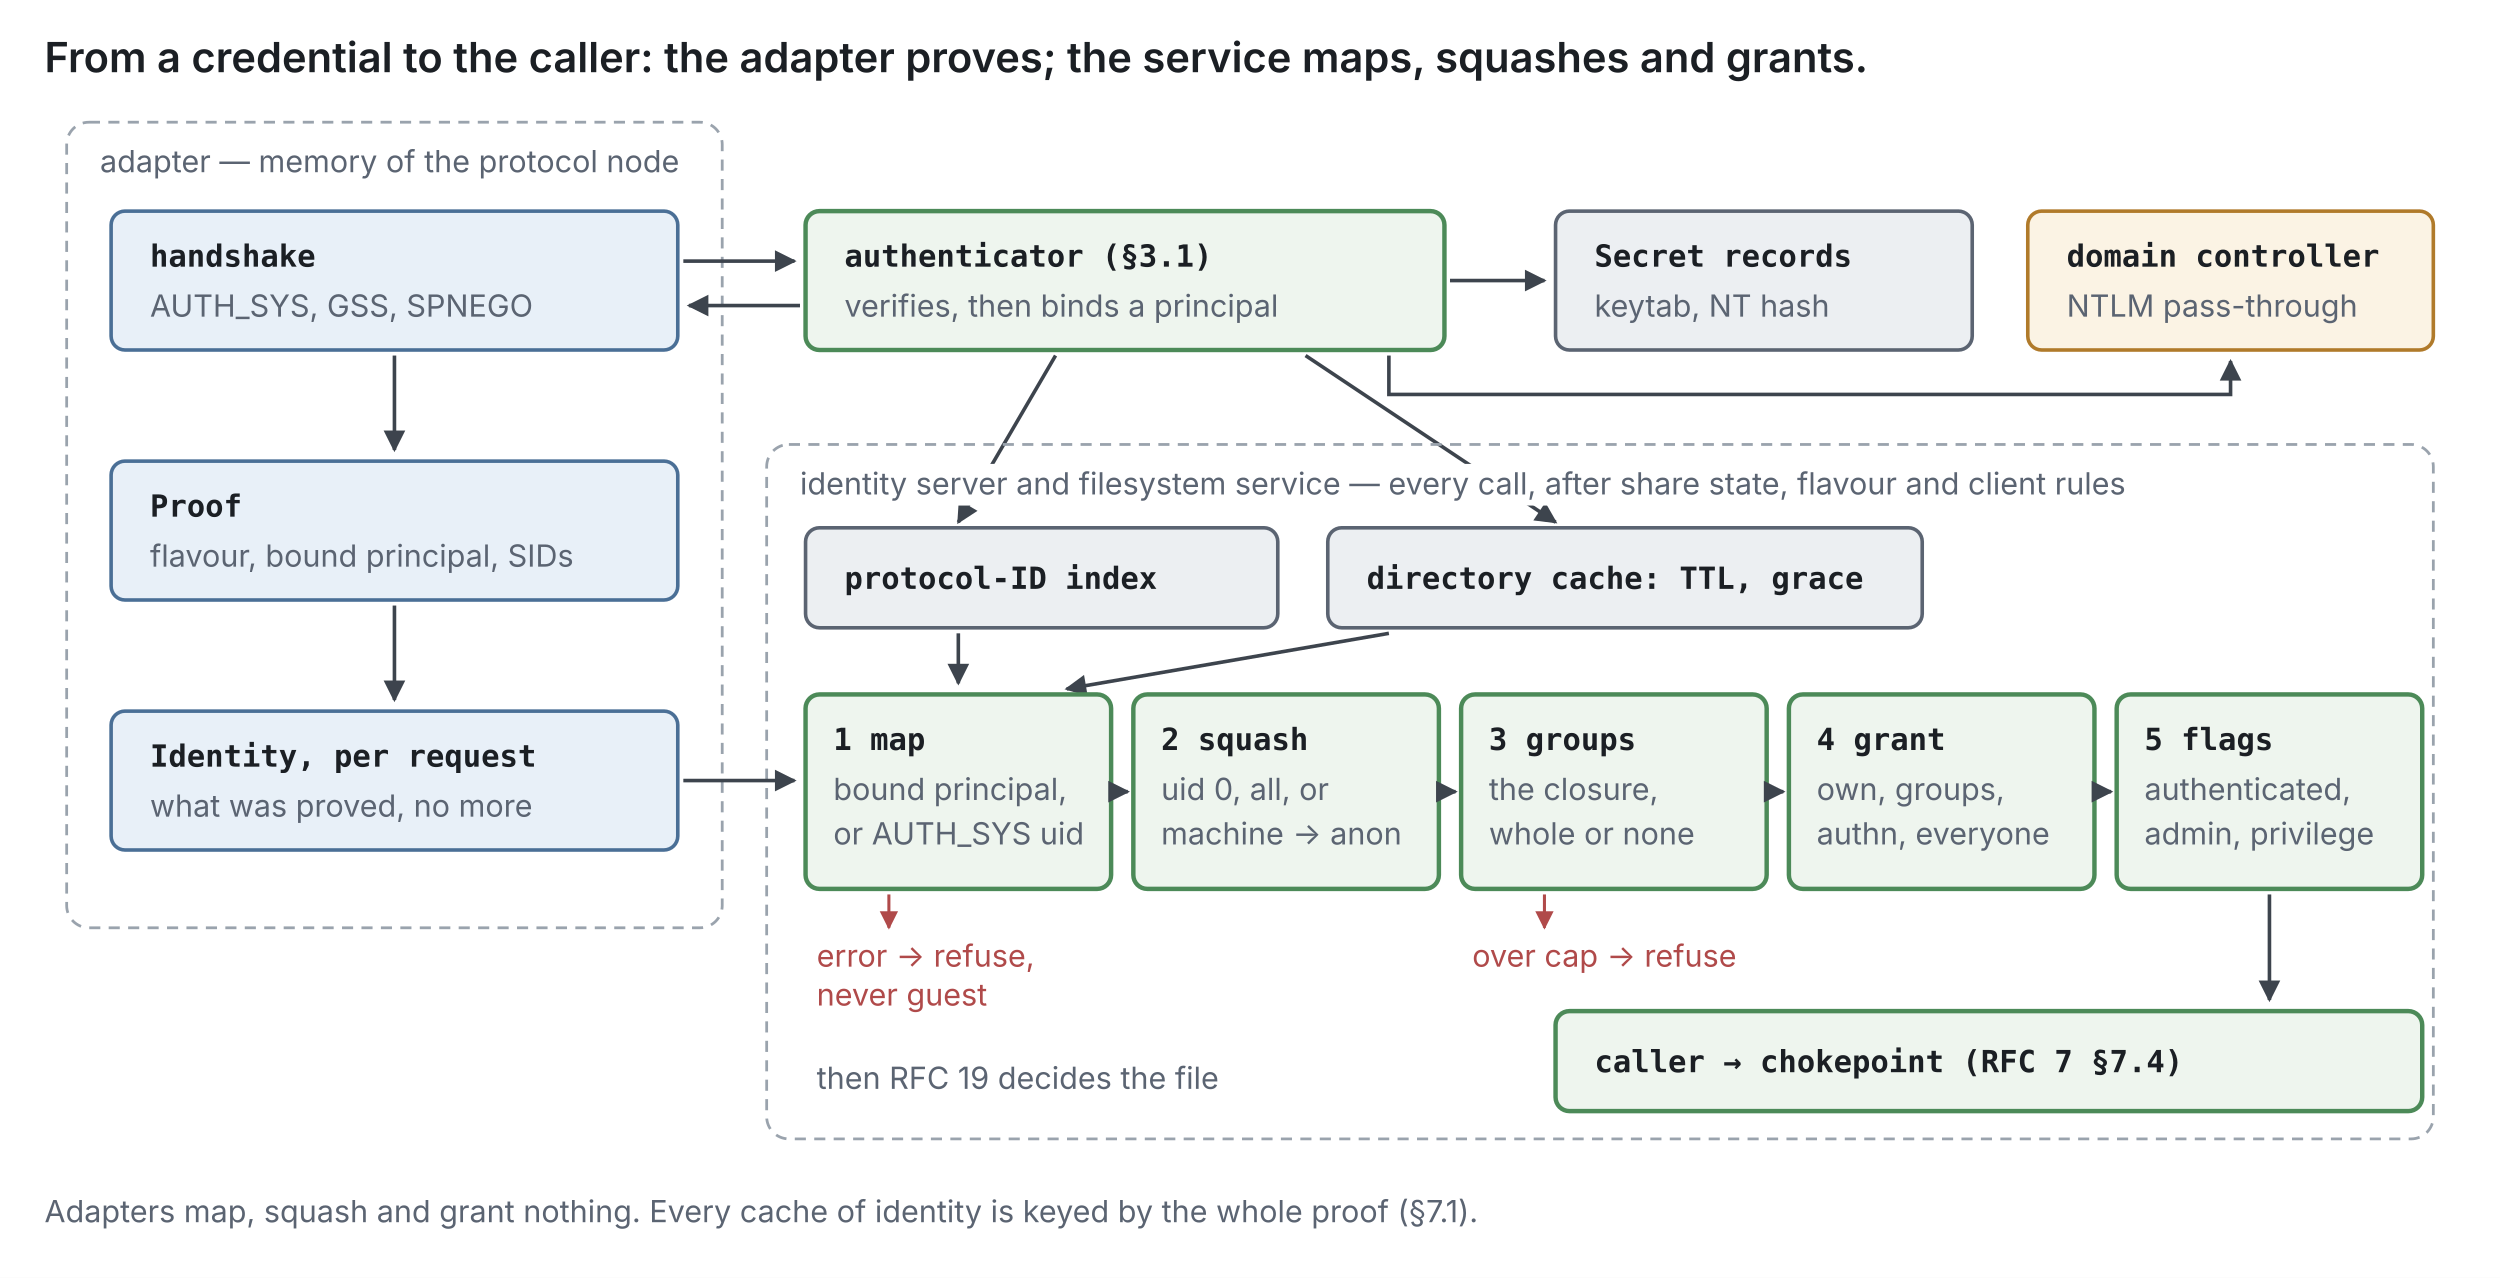
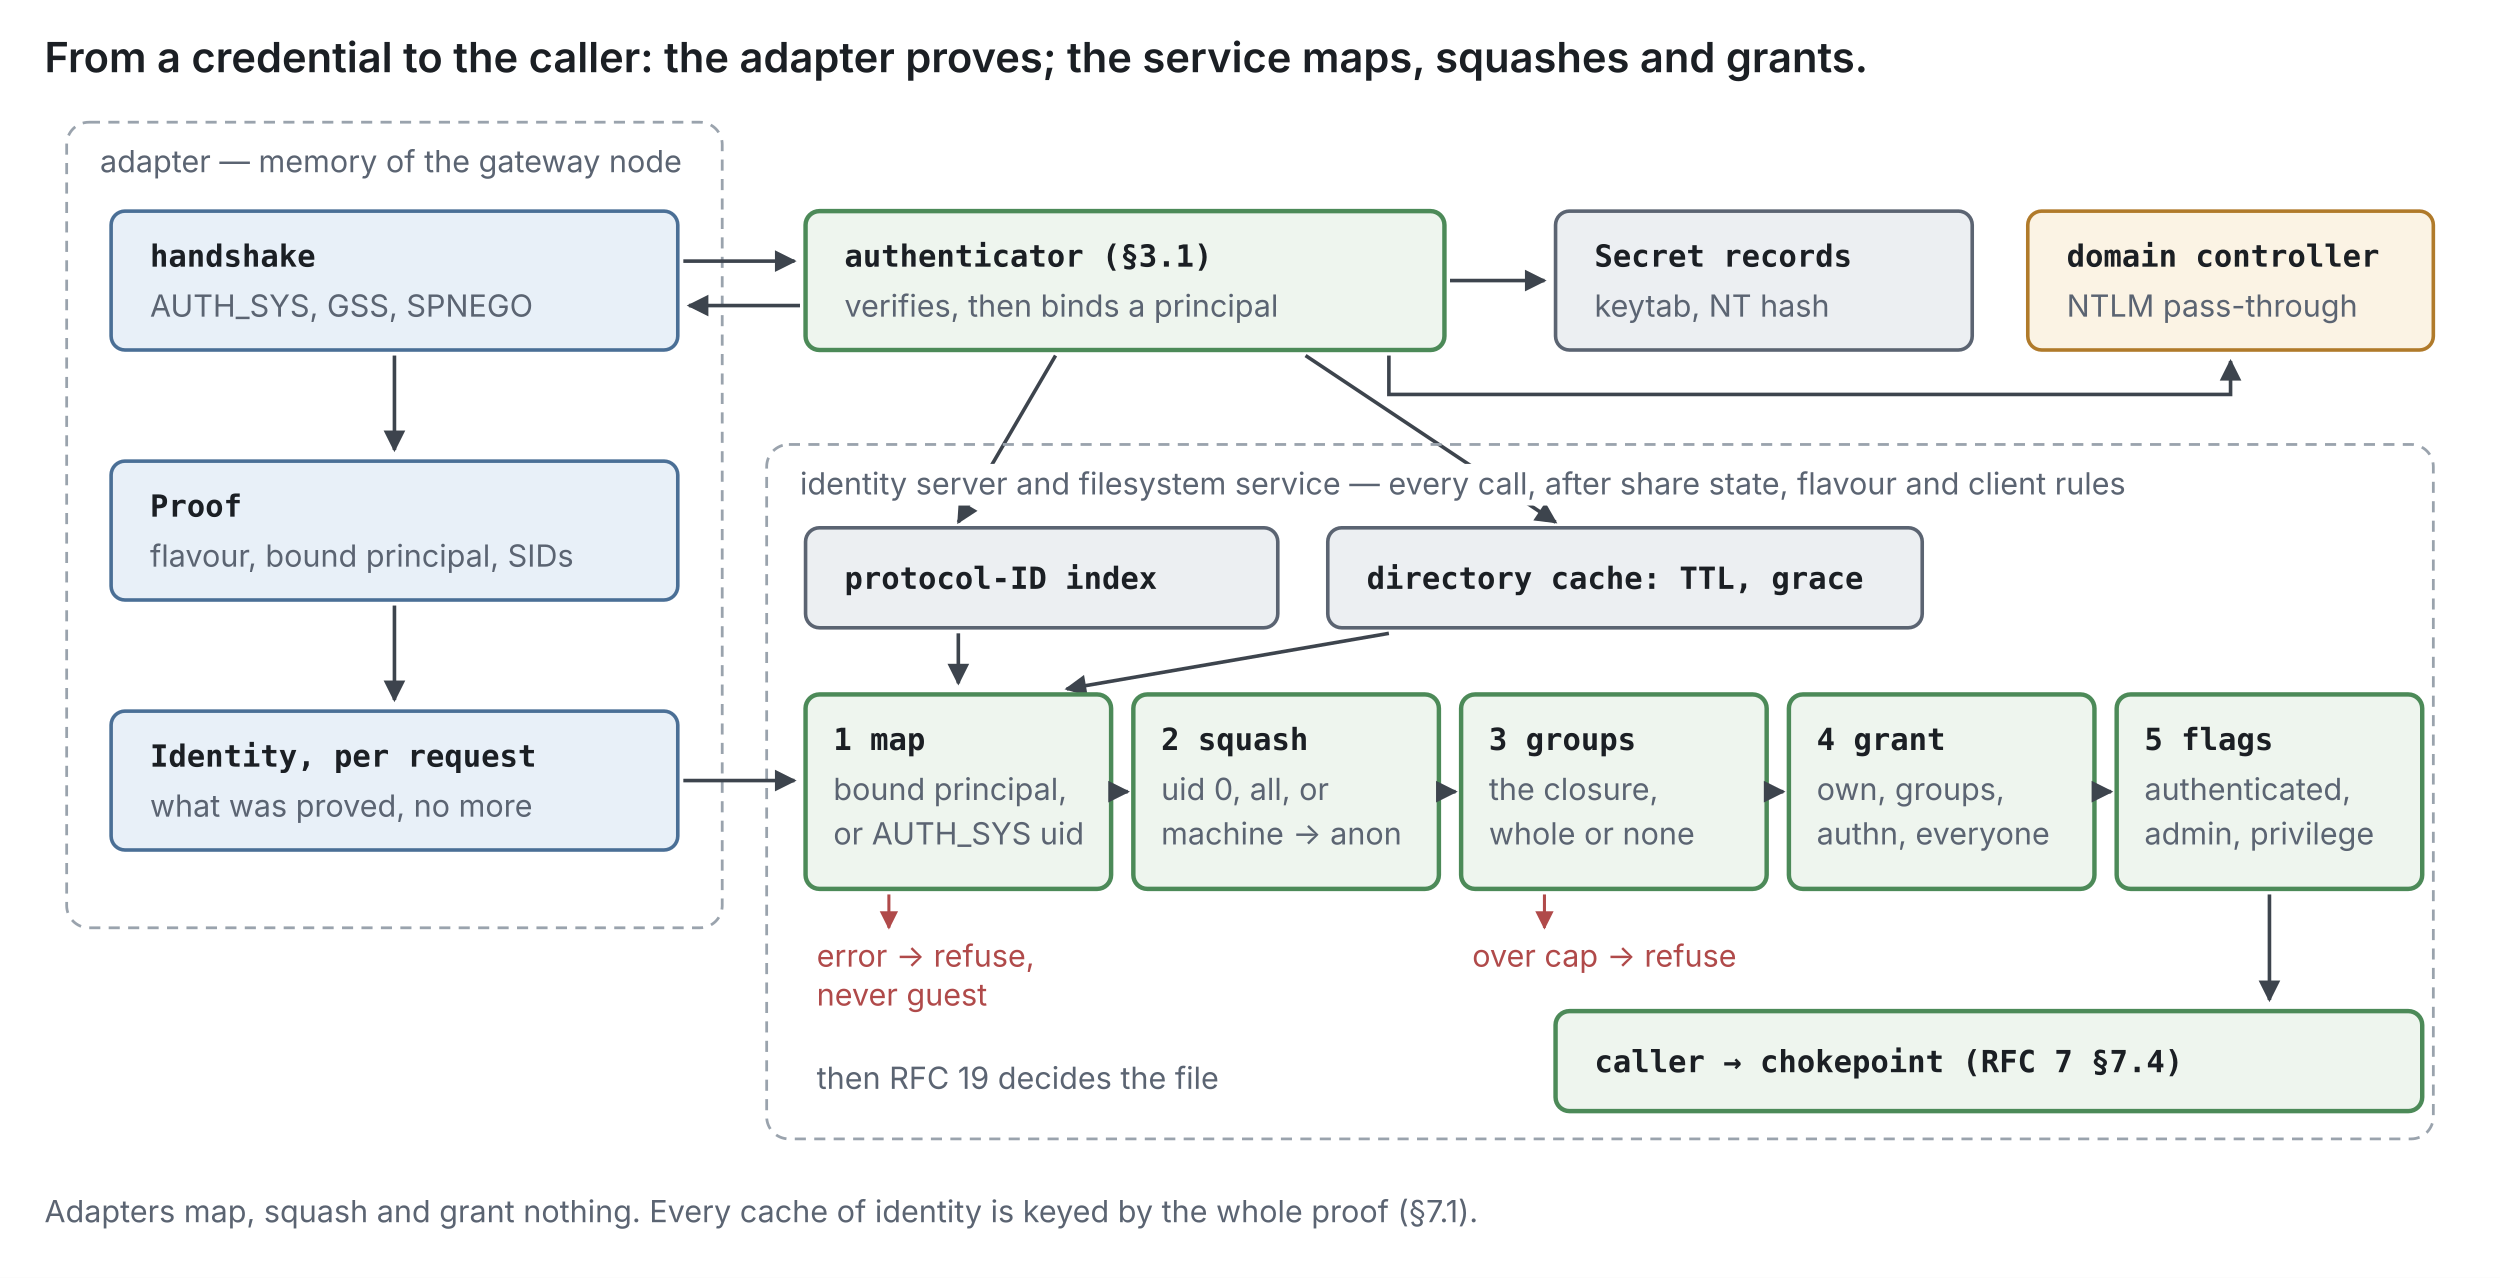
<svg xmlns="http://www.w3.org/2000/svg" viewBox="0 0 900 460" width="900" height="460" font-family="system-ui,-apple-system,Segoe UI,sans-serif">
  <defs>
    <marker id="a" viewBox="0 0 10 10" refX="9" refY="5" markerWidth="6" markerHeight="6" orient="auto-start-reverse">
      <path d="M0,0 L10,5 L0,10 z" fill="#3d444d" />
    </marker>
    <marker id="r" viewBox="0 0 10 10" refX="9" refY="5" markerWidth="6" markerHeight="6" orient="auto-start-reverse">
      <path d="M0,0 L10,5 L0,10 z" fill="#b04a4a" />
    </marker>
    <style>
      .t{font-size:15px;font-weight:600;fill:#1b1f24}.h{font-size:12px;font-weight:700;fill:#1b1f24}
      .s{font-size:11px;fill:#5b6472}.e{font-size:11px;fill:#b04a4a}
      .m{font-family:ui-monospace,SFMono-Regular,Menlo,monospace;font-size:11px;font-weight:600;fill:#1b1f24}
      .pr{fill:#e8f0f8;stroke:#4a6f96;stroke-width:1.3}
      .sv{fill:#eef5ee;stroke:#4c8a58;stroke-width:1.6}
      .st{fill:#eceff2;stroke:#5b6472;stroke-width:1.3}
      .am{fill:#fbf3e4;stroke:#b07a2a;stroke-width:1.3}
      .ln{stroke:#3d444d;stroke-width:1.3;fill:none;marker-end:url(#a)}
      .ex{stroke:#b04a4a;stroke-width:1.1;fill:none;marker-end:url(#r)}
      .zone{fill:none;stroke:#9aa3ad;stroke-width:1;stroke-dasharray:4 3}
    </style>
  </defs>
  <rect width="900" height="460" fill="#ffffff" />
  <text x="16" y="26" class="t">From a credential to the caller: the adapter proves; the service maps, squashes and grants.</text>
  <rect x="24" y="44" width="236" height="290" rx="8" class="zone" />
-   <text x="36" y="62" class="s">adapter — memory of the protocol node</text>
+   <text x="36" y="62" class="s">adapter — memory of the gateway node</text>
  <rect x="40" y="76" width="204" height="50" rx="5" class="pr" />
  <text x="54" y="96" class="m">handshake</text>
  <text x="54" y="114" class="s">AUTH_SYS, GSS, SPNEGO</text>
  <rect x="40" y="166" width="204" height="50" rx="5" class="pr" />
  <text x="54" y="186" class="m">Proof</text>
  <text x="54" y="204" class="s">flavour, bound principal, SIDs</text>
  <rect x="40" y="256" width="204" height="50" rx="5" class="pr" />
  <text x="54" y="276" class="m">Identity, per request</text>
  <text x="54" y="294" class="s">what was proved, no more</text>
  <path d="M142,128 L142,162" class="ln" />
  <path d="M142,218 L142,252" class="ln" />
  <rect x="290" y="76" width="230" height="50" rx="5" class="sv" />
  <text x="304" y="96" class="m">authenticator (§3.1)</text>
  <text x="304" y="114" class="s">verifies, then binds a principal</text>
  <path d="M246,94 L286,94" class="ln" />
  <path d="M288,110 L248,110" class="ln" />
  <rect x="560" y="76" width="150" height="50" rx="5" class="st" />
  <text x="574" y="96" class="m">Secret records</text>
  <text x="574" y="114" class="s">keytab, NT hash</text>
  <rect x="730" y="76" width="146" height="50" rx="5" class="am" />
  <text x="744" y="96" class="m">domain controller</text>
  <text x="744" y="114" class="s">NTLM pass-through</text>
  <path d="M522,101 L556,101" class="ln" />
  <path d="M500,128 L500,142 L803,142 L803,130" class="ln" />
  <path d="M380,128 L345,188" class="ln" />
  <path d="M470,128 L560,188" class="ln" />
  <rect x="276" y="160" width="600" height="250" rx="8" class="zone" />
  <rect x="284" y="167" width="500" height="15" fill="#ffffff" />
  <text x="288" y="178" class="s">identity server and filesystem service — every call, after share state, flavour and client rules</text>
  <rect x="290" y="190" width="170" height="36" rx="5" class="st" />
  <text x="304" y="212" class="m">protocol-ID index</text>
  <rect x="478" y="190" width="214" height="36" rx="5" class="st" />
  <text x="492" y="212" class="m">directory cache: TTL, grace</text>
  <path d="M345,228 L345,246" class="ln" />
  <path d="M500,228 L384,248" class="ln" />
  <rect x="290" y="250" width="110" height="70" rx="5" class="sv" />
  <text x="300" y="270" class="m">1 map</text>
  <text x="300" y="288" class="s">bound principal,</text>
  <text x="300" y="304" class="s">or AUTH_SYS uid</text>
  <rect x="408" y="250" width="110" height="70" rx="5" class="sv" />
  <text x="418" y="270" class="m">2 squash</text>
  <text x="418" y="288" class="s">uid 0, all, or</text>
  <text x="418" y="304" class="s">machine → anon</text>
  <rect x="526" y="250" width="110" height="70" rx="5" class="sv" />
  <text x="536" y="270" class="m">3 groups</text>
  <text x="536" y="288" class="s">the closure,</text>
  <text x="536" y="304" class="s">whole or none</text>
  <rect x="644" y="250" width="110" height="70" rx="5" class="sv" />
  <text x="654" y="270" class="m">4 grant</text>
  <text x="654" y="288" class="s">own, groups,</text>
  <text x="654" y="304" class="s">authn, everyone</text>
  <rect x="762" y="250" width="110" height="70" rx="5" class="sv" />
  <text x="772" y="270" class="m">5 flags</text>
  <text x="772" y="288" class="s">authenticated,</text>
  <text x="772" y="304" class="s">admin, privilege</text>
  <path d="M246,281 L286,281" class="ln" />
  <path d="M400,285 L406,285" class="ln" />
  <path d="M518,285 L524,285" class="ln" />
  <path d="M636,285 L642,285" class="ln" />
  <path d="M754,285 L760,285" class="ln" />
  <path d="M320,322 L320,334" class="ex" />
  <text x="294" y="348" class="e">error → refuse,</text>
  <text x="294" y="362" class="e">never guest</text>
  <path d="M556,322 L556,334" class="ex" />
  <text x="530" y="348" class="e">over cap → refuse</text>
  <rect x="560" y="364" width="312" height="36" rx="5" class="sv" />
  <text x="574" y="386" class="m">caller → chokepoint (RFC 7 §7.4)</text>
  <path d="M817,322 L817,360" class="ln" />
  <text x="294" y="392" class="s">then RFC 19 decides the file</text>
  <text x="16" y="440" class="s">Adapters map, squash and grant nothing. Every cache of identity is keyed by the whole proof (§7.1).</text>
</svg>
